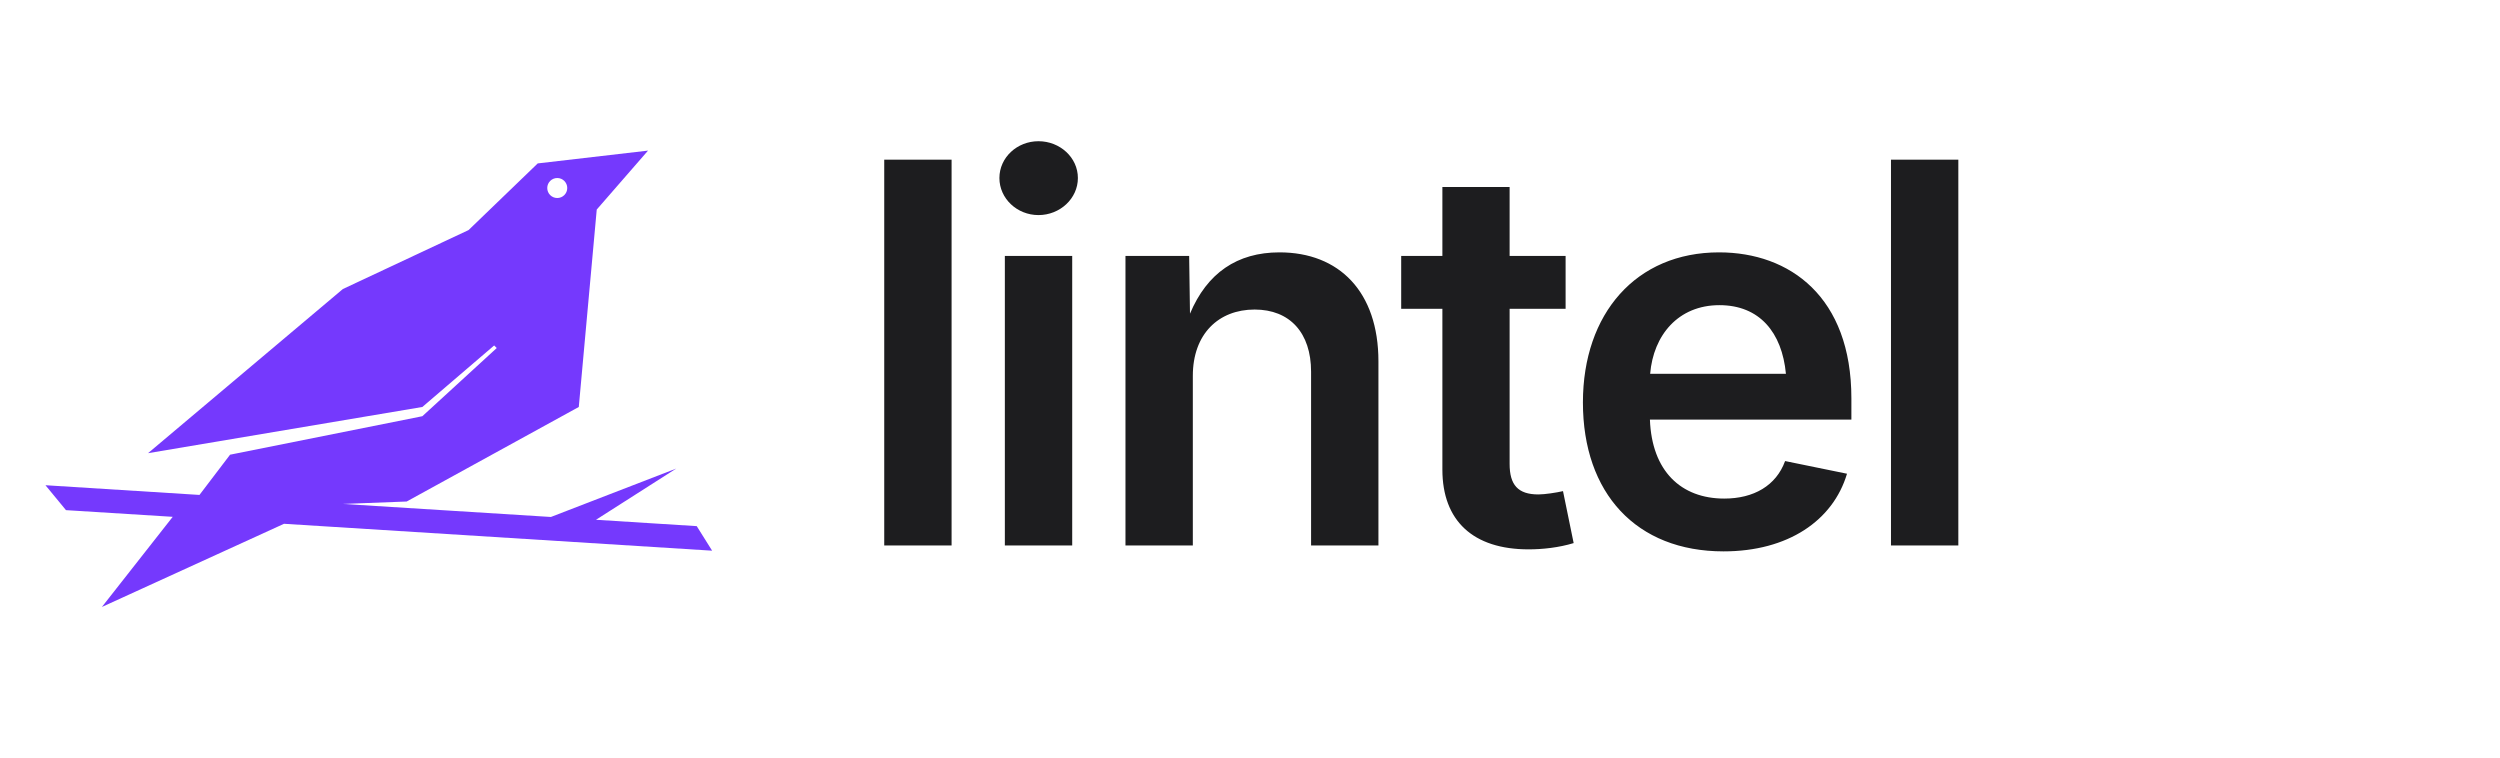
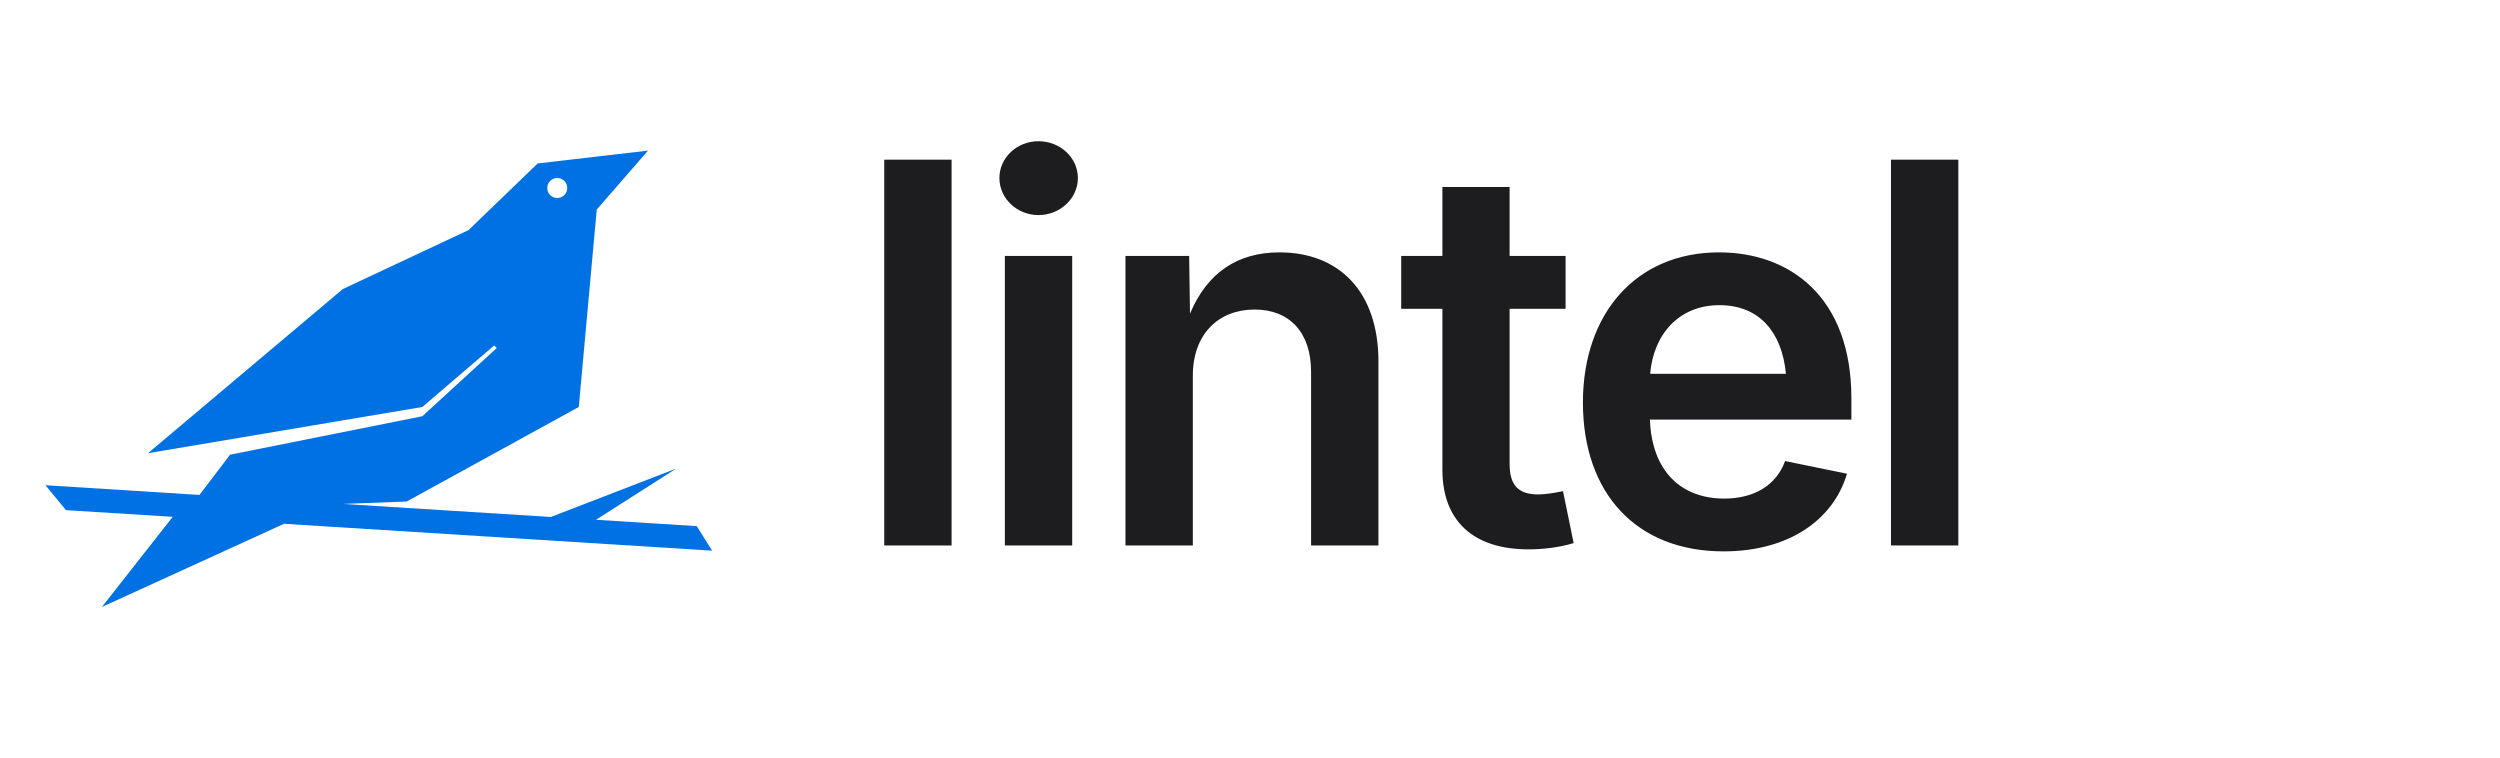
<svg xmlns="http://www.w3.org/2000/svg" viewBox="0 0 330 100">
-   <path fill="#7539FD" fill-rule="evenodd" d="M45.26 38.15 L19.54 59.82 L55.75 53.72 L65.23 45.60 L65.57 45.94 L55.75 54.94 L30.37 60.02 L26.33 65.33 L6.00 64.05 L8.71 67.34 L22.80 68.22 L13.45 80.12 L37.49 69.14 L94.00 72.69 L91.97 69.45 L78.67 68.61 L89.26 61.85 L72.72 68.24 L45.26 66.52 L53.68 66.20 L76.40 53.72 L78.77 27.66 L85.54 19.88 L70.98 21.57 L61.85 30.37 Z M72.237 24.818 A1.320 1.320 0 1 0 74.877 24.818 A1.320 1.320 0 1 0 72.237 24.818 Z" />
+   <path fill="#0071E3" fill-rule="evenodd" d="M45.26 38.15 L19.54 59.82 L55.75 53.72 L65.23 45.60 L65.57 45.94 L55.75 54.94 L30.37 60.02 L26.33 65.33 L6.00 64.05 L8.71 67.34 L22.80 68.22 L13.45 80.12 L37.49 69.14 L94.00 72.69 L91.97 69.45 L78.67 68.61 L89.26 61.85 L72.72 68.24 L45.26 66.52 L53.68 66.20 L76.40 53.72 L78.77 27.66 L85.54 19.88 L70.98 21.57 L61.85 30.37 Z M72.237 24.818 A1.320 1.320 0 1 0 74.877 24.818 A1.320 1.320 0 1 0 72.237 24.818 Z" />
  <text x="112" y="72" font-family="-apple-system, BlinkMacSystemFont, 'Inter', 'Segoe UI', sans-serif" font-size="70" font-weight="600" letter-spacing="-2.4" fill="#1D1D1F">lintel</text>
</svg>
